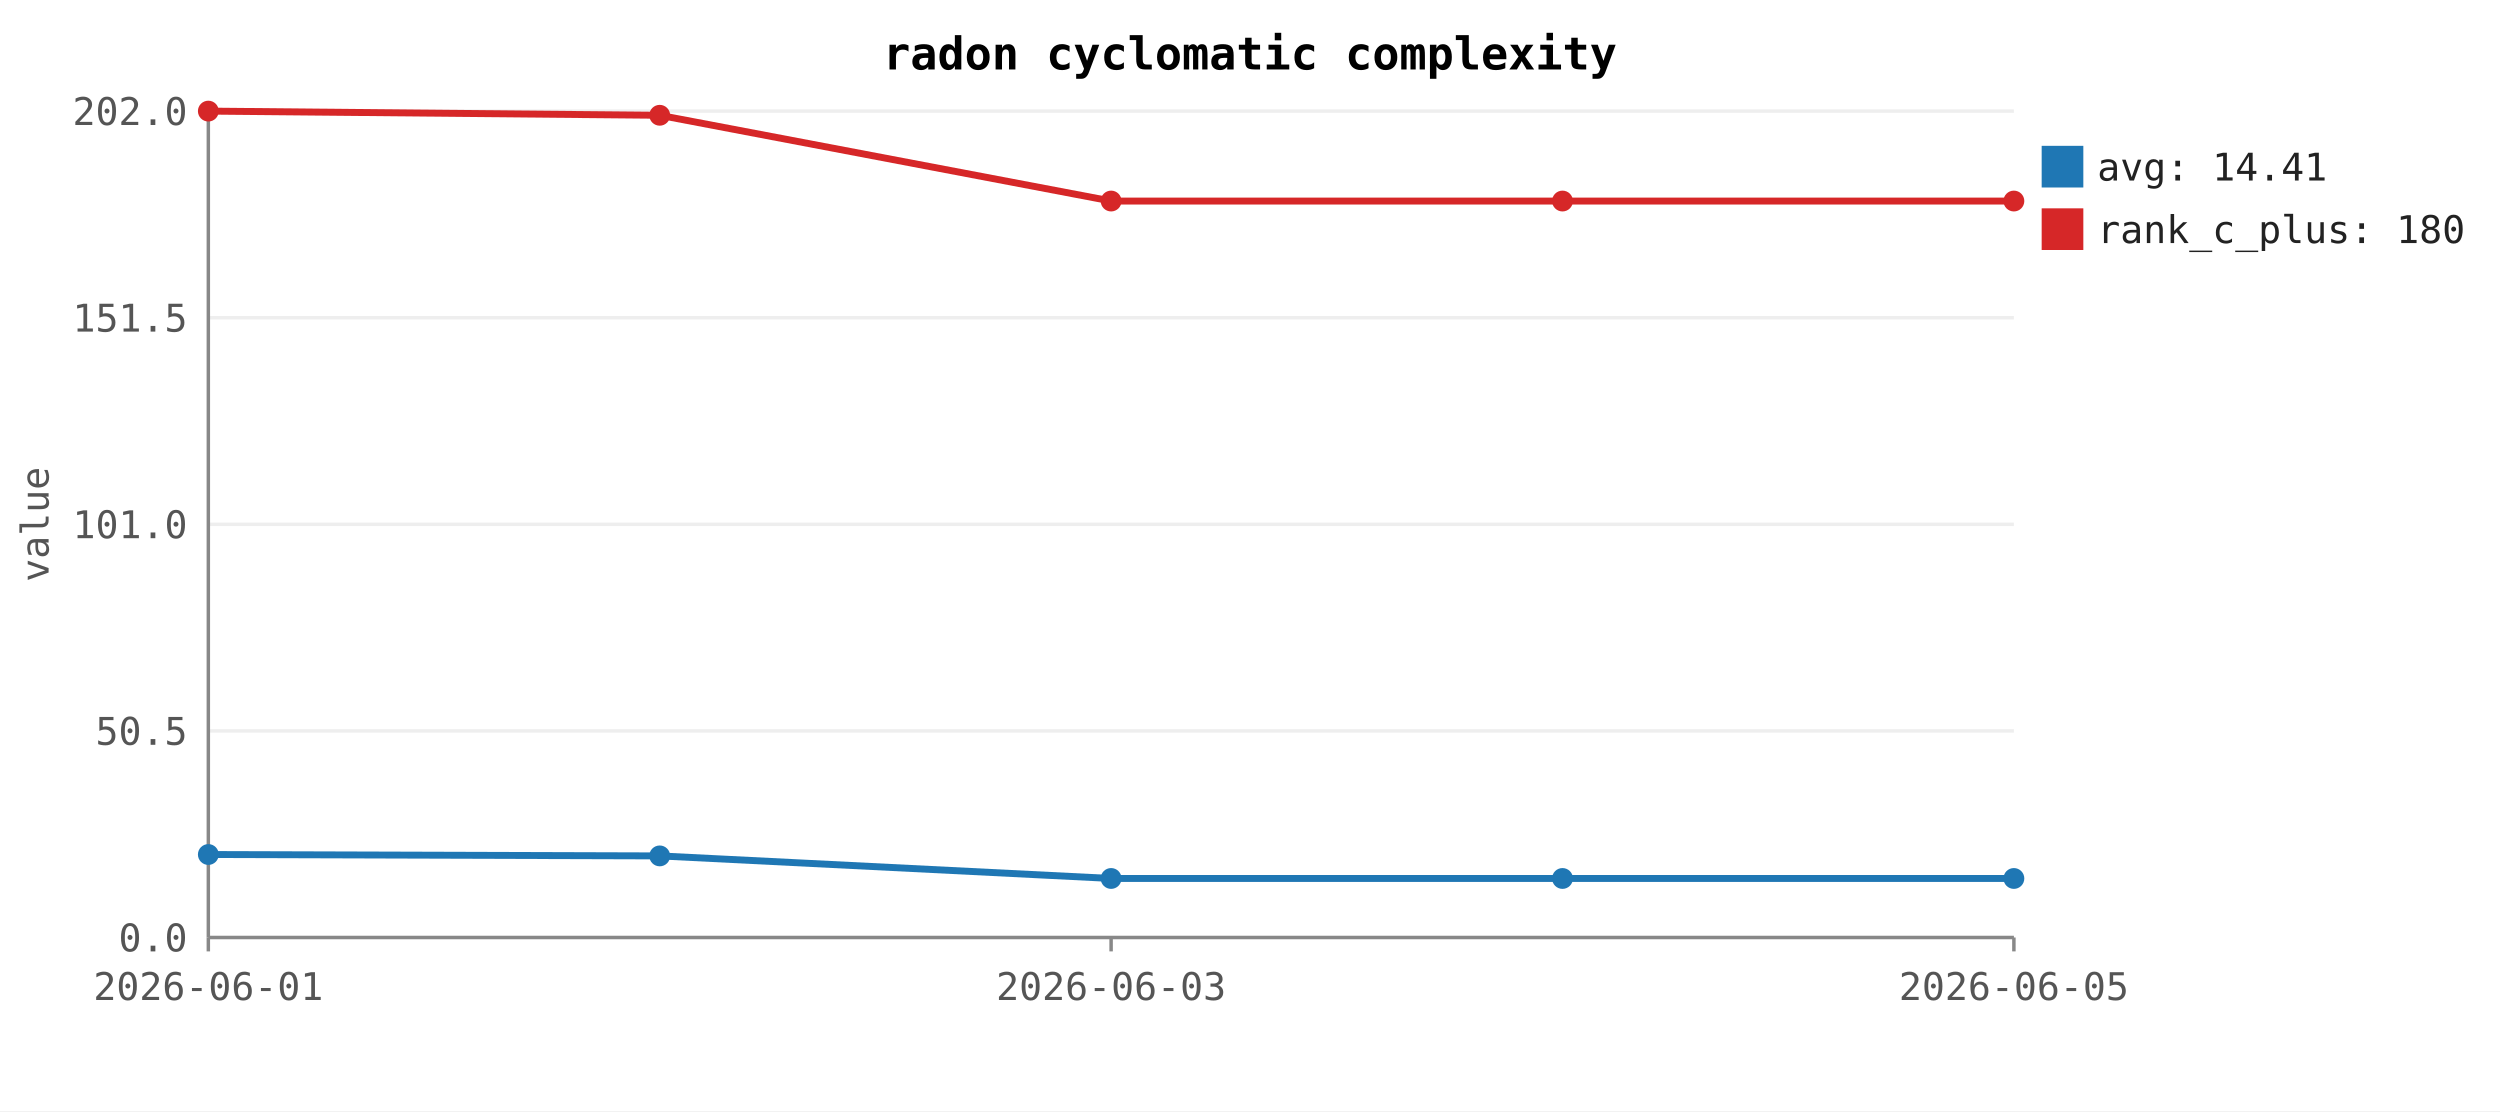
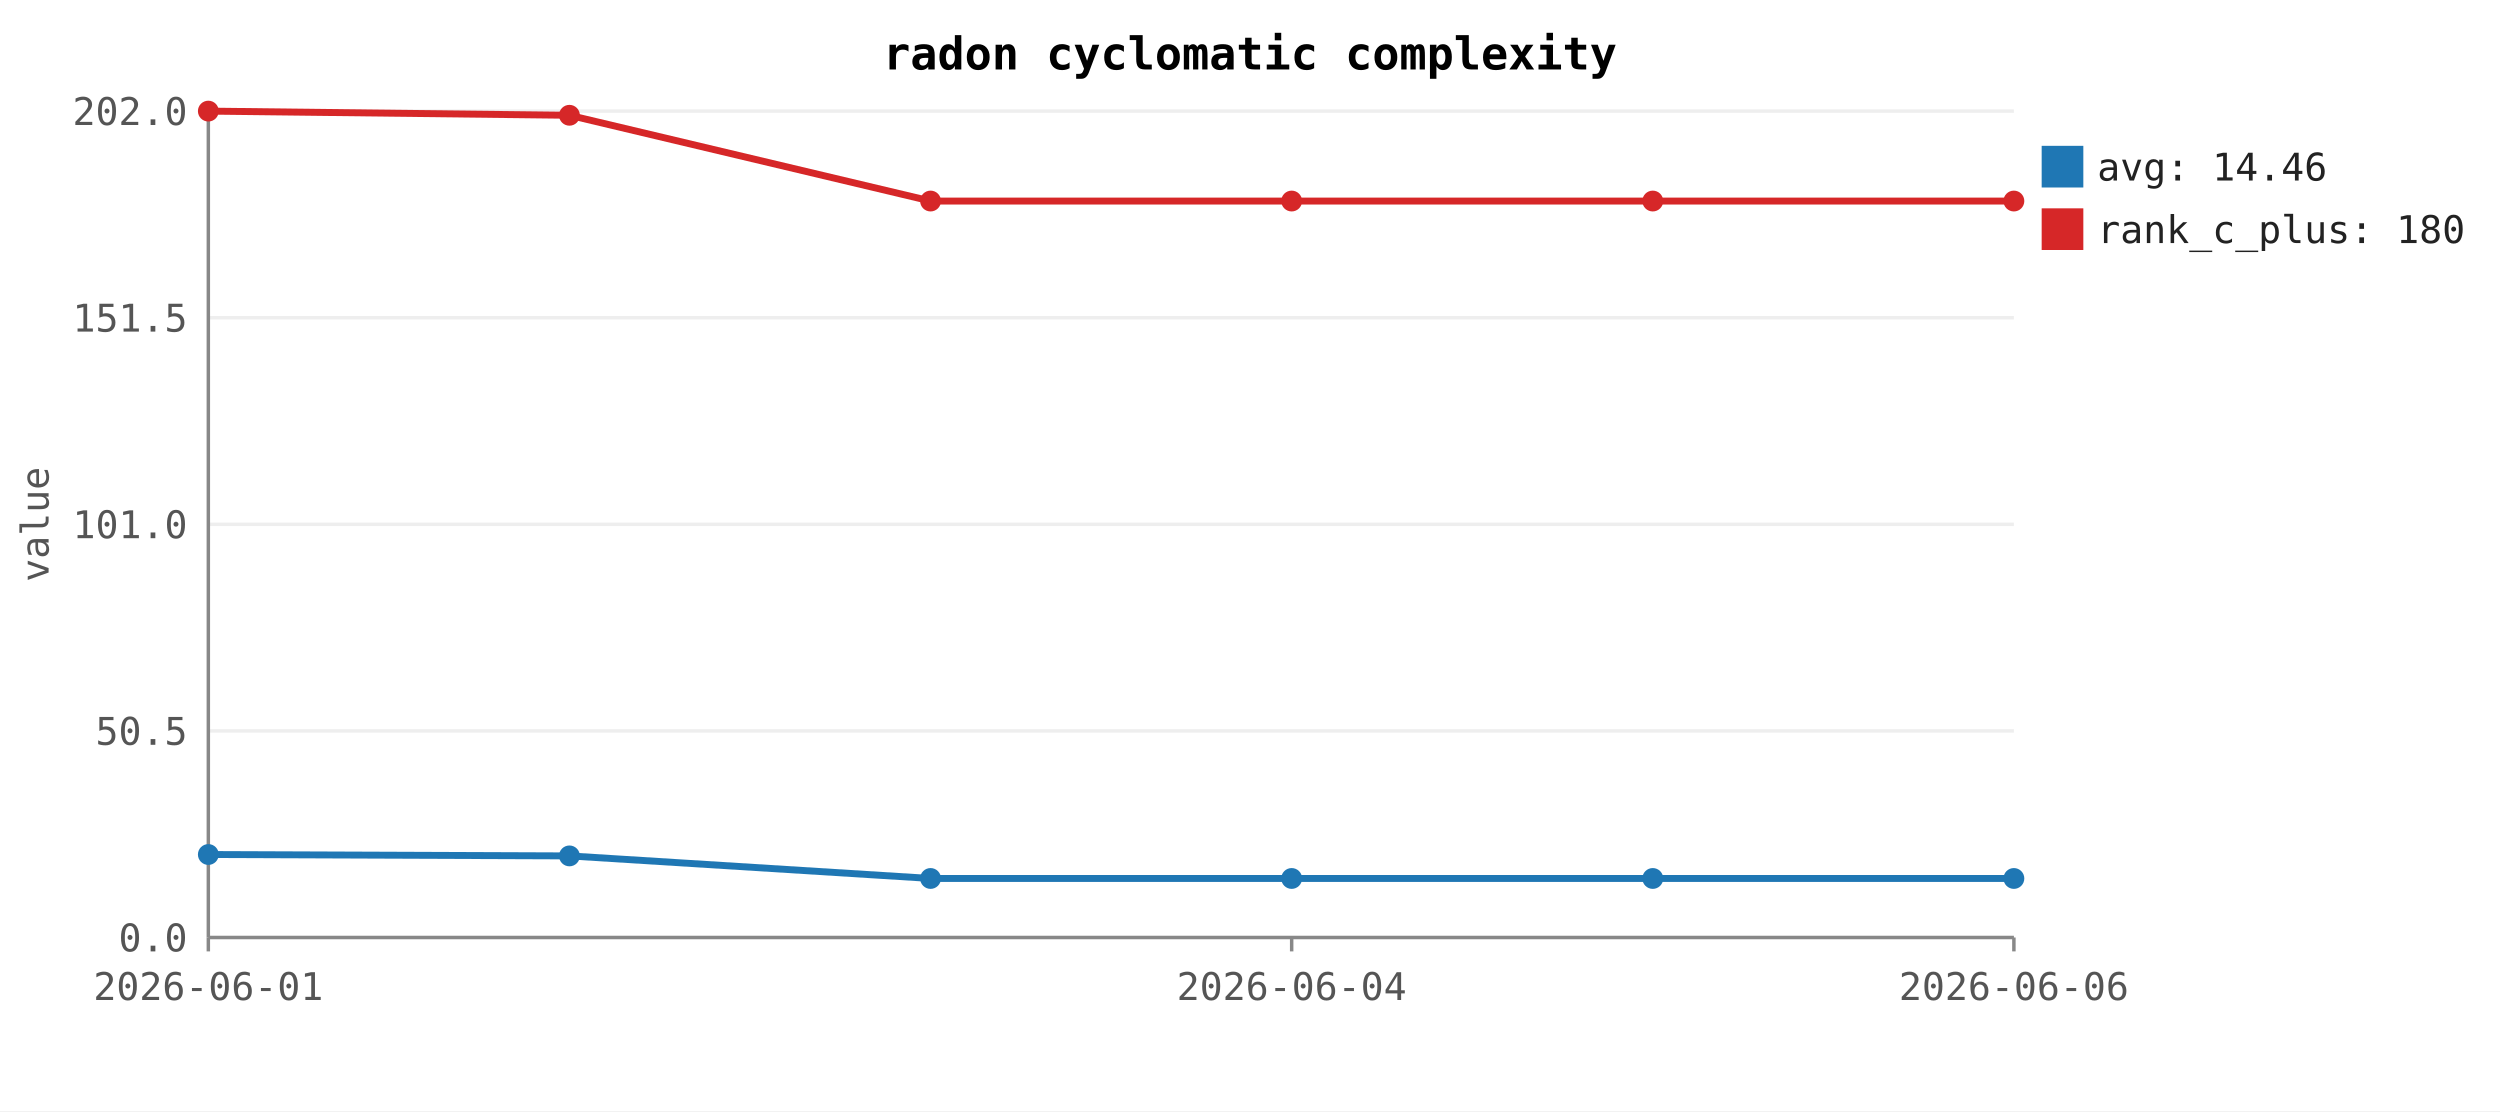
<svg xmlns="http://www.w3.org/2000/svg" viewBox="0 0 720 320" font-family="monospace" font-size="11">
  <rect width="100%" height="100%" fill="white" />
  <text x="360" y="20" text-anchor="middle" font-weight="bold" font-size="13">radon cyclomatic complexity</text>
  <line x1="60" y1="270.0" x2="580" y2="270.0" stroke="#eee" />
  <text x="54" y="274.0" text-anchor="end" fill="#555">0.0</text>
  <line x1="60" y1="210.5" x2="580" y2="210.5" stroke="#eee" />
  <text x="54" y="214.5" text-anchor="end" fill="#555">50.5</text>
  <line x1="60" y1="151.0" x2="580" y2="151.0" stroke="#eee" />
  <text x="54" y="155.0" text-anchor="end" fill="#555">101.0</text>
  <line x1="60" y1="91.5" x2="580" y2="91.5" stroke="#eee" />
  <text x="54" y="95.5" text-anchor="end" fill="#555">151.5</text>
  <line x1="60" y1="32.0" x2="580" y2="32.0" stroke="#eee" />
  <text x="54" y="36.0" text-anchor="end" fill="#555">202.0</text>
  <line x1="60" y1="32" x2="60" y2="270" stroke="#888" />
  <line x1="60" y1="270" x2="580" y2="270" stroke="#888" />
  <line x1="60.0" y1="270" x2="60.0" y2="274" stroke="#888" />
  <text x="60.0" y="288" text-anchor="middle" fill="#555">2026-06-01</text>
-   <line x1="320.0" y1="270" x2="320.0" y2="274" stroke="#888" />
-   <text x="320.0" y="288" text-anchor="middle" fill="#555">2026-06-03</text>
+   <line x1="372.0" y1="270" x2="372.0" y2="274" stroke="#888" />
+   <text x="372.0" y="288" text-anchor="middle" fill="#555">2026-06-04</text>
  <line x1="580.0" y1="270" x2="580.0" y2="274" stroke="#888" />
-   <text x="580.0" y="288" text-anchor="middle" fill="#555">2026-06-05</text>
+   <text x="580.0" y="288" text-anchor="middle" fill="#555">2026-06-06</text>
  <text x="14" y="151" text-anchor="middle" transform="rotate(-90 14 151)" fill="#555">value</text>
-   <path d="M60.0,246.1 L190.0,246.5 L320.0,253.0 L450.0,253.0 L580.0,253.0" fill="none" stroke="#1f77b4" stroke-width="2" />
+   <path d="M60.0,246.1 L164.0,246.5 L268.0,253.0 L372.0,253.0 L476.0,253.0 L580.0,253.0" fill="none" stroke="#1f77b4" stroke-width="2" />
  <circle cx="60.0" cy="246.1" r="3" fill="#1f77b4" />
-   <circle cx="190.0" cy="246.5" r="3" fill="#1f77b4" />
-   <circle cx="320.0" cy="253.0" r="3" fill="#1f77b4" />
-   <circle cx="450.0" cy="253.0" r="3" fill="#1f77b4" />
+   <circle cx="164.0" cy="246.5" r="3" fill="#1f77b4" />
+   <circle cx="268.0" cy="253.0" r="3" fill="#1f77b4" />
+   <circle cx="372.0" cy="253.0" r="3" fill="#1f77b4" />
+   <circle cx="476.0" cy="253.0" r="3" fill="#1f77b4" />
  <circle cx="580.0" cy="253.0" r="3" fill="#1f77b4" />
  <rect x="588" y="42" width="12" height="12" fill="#1f77b4" />
-   <text x="604" y="52" fill="#222">avg: 14.41</text>
-   <path d="M60.0,32.0 L190.0,33.2 L320.0,57.9 L450.0,57.9 L580.0,57.9" fill="none" stroke="#d62728" stroke-width="2" />
+   <text x="604" y="52" fill="#222">avg: 14.46</text>
+   <path d="M60.0,32.0 L164.0,33.2 L268.0,57.9 L372.0,57.9 L476.0,57.9 L580.0,57.9" fill="none" stroke="#d62728" stroke-width="2" />
  <circle cx="60.0" cy="32.0" r="3" fill="#d62728" />
-   <circle cx="190.0" cy="33.2" r="3" fill="#d62728" />
-   <circle cx="320.0" cy="57.9" r="3" fill="#d62728" />
-   <circle cx="450.0" cy="57.9" r="3" fill="#d62728" />
+   <circle cx="164.0" cy="33.2" r="3" fill="#d62728" />
+   <circle cx="268.0" cy="57.9" r="3" fill="#d62728" />
+   <circle cx="372.0" cy="57.9" r="3" fill="#d62728" />
+   <circle cx="476.0" cy="57.9" r="3" fill="#d62728" />
  <circle cx="580.0" cy="57.9" r="3" fill="#d62728" />
  <rect x="588" y="60" width="12" height="12" fill="#d62728" />
  <text x="604" y="70" fill="#222">rank_c_plus: 180</text>
</svg>
